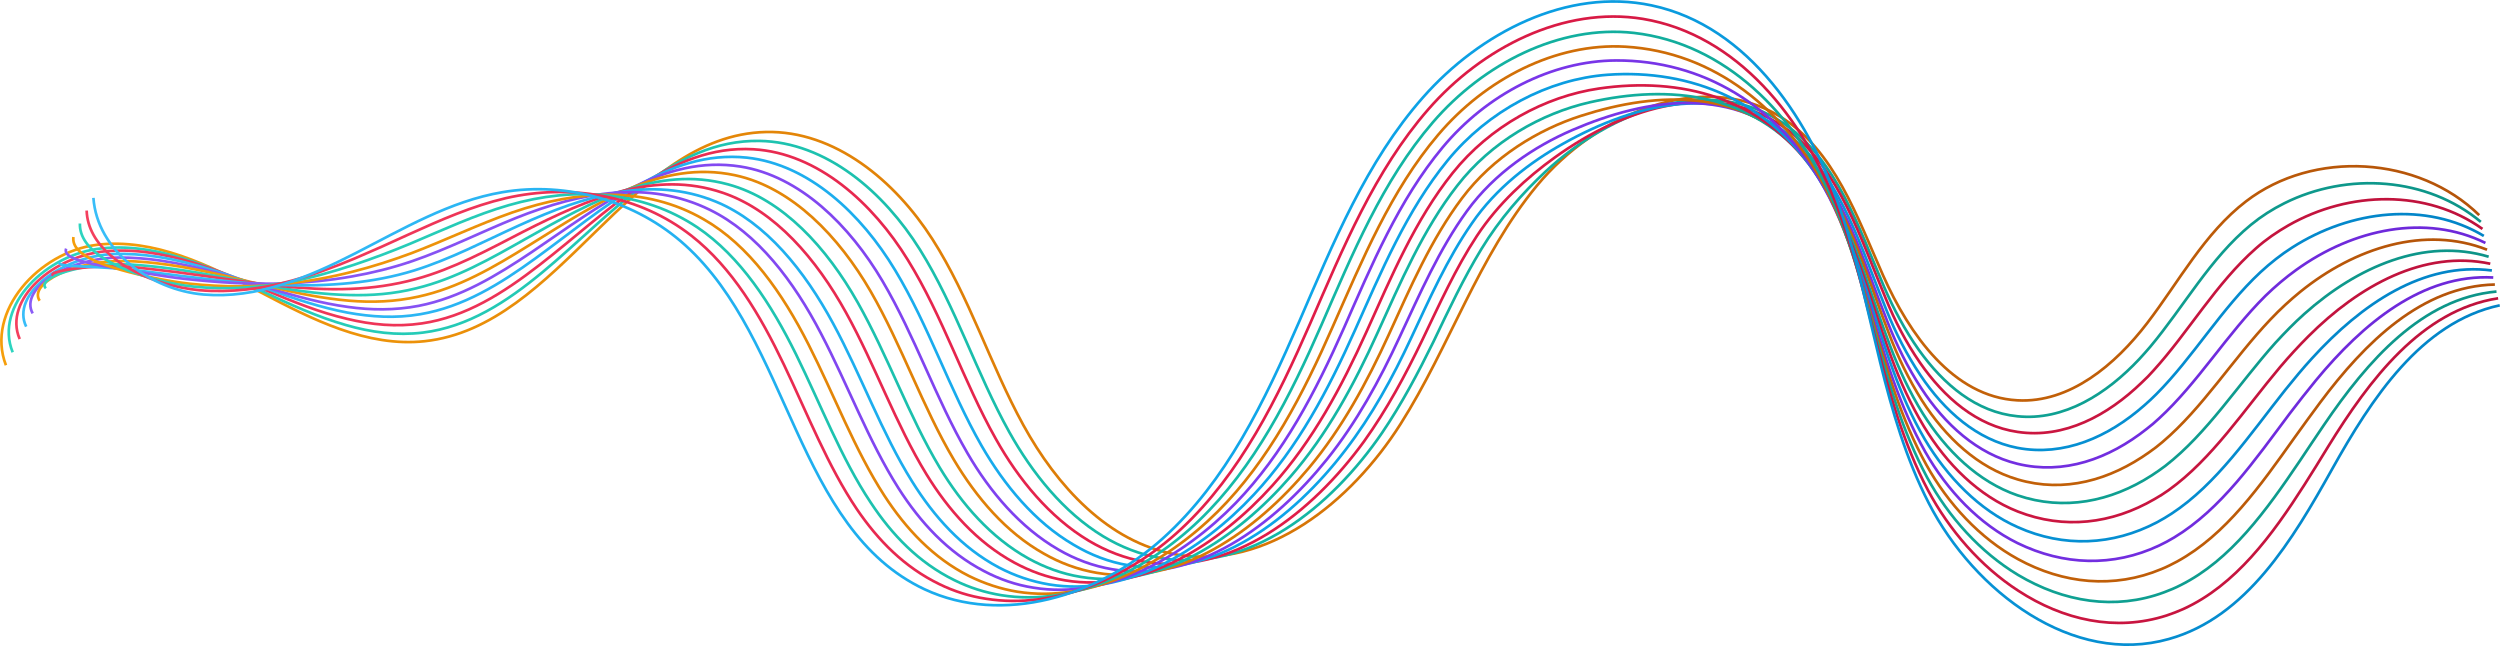
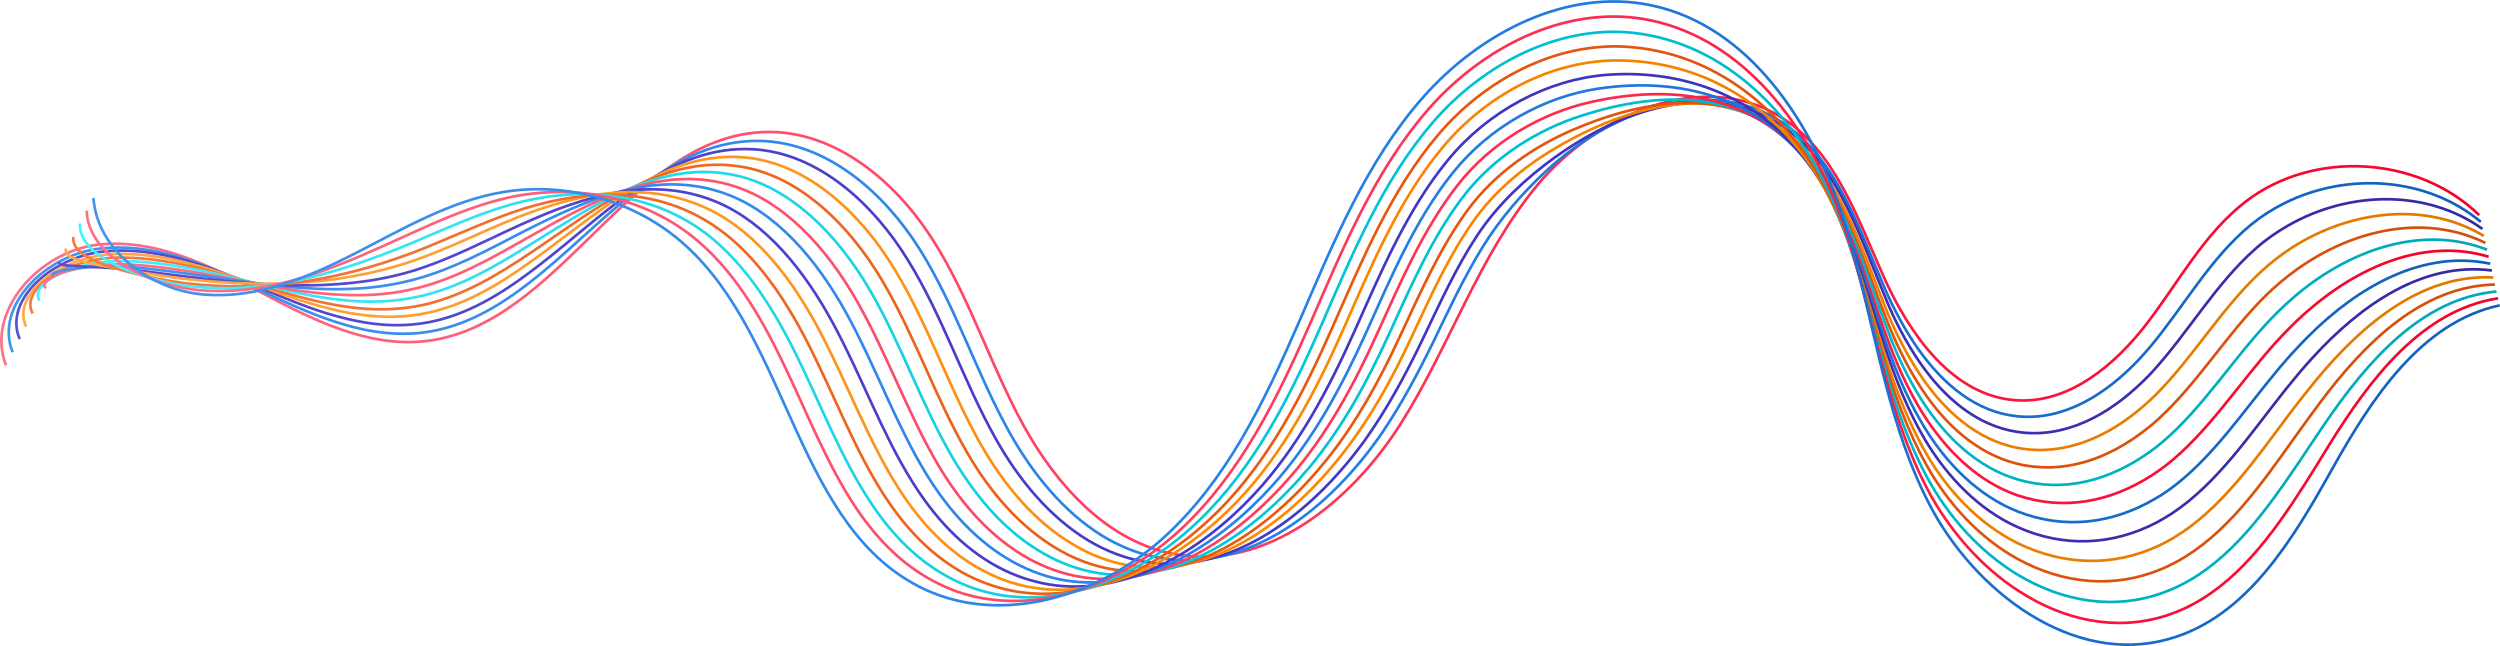
<svg xmlns="http://www.w3.org/2000/svg" version="1.1" id="Layer_1" x="0px" y="0px" viewBox="0 0 926.1 239.3" style="enable-background:new 0 0 926.1 239.3;" xml:space="preserve">
  <style type="text/css">
	.st0{fill:none;stroke:url(#SVGID_1_);stroke-miterlimit:10;}
- 	.st1{fill:none;stroke:url(#SVGID_00000043449947108998606780000005181612137451917723_);stroke-miterlimit:10;}
- 	.st2{fill:none;stroke:url(#SVGID_00000147181712059323701080000008767604696125275294_);stroke-miterlimit:10;}
- 	.st3{fill:none;stroke:url(#SVGID_00000044892815104564910120000000042884919044968112_);stroke-miterlimit:10;}
- 	.st4{fill:none;stroke:url(#SVGID_00000178927543381536137150000000029002409523045033_);stroke-miterlimit:10;}
- 	.st5{fill:none;stroke:url(#SVGID_00000042012197087216635930000005754357522790252714_);stroke-miterlimit:10;}
- 	.st6{fill:none;stroke:url(#SVGID_00000153691697586316420380000002260546427912206990_);stroke-miterlimit:10;}
- 	.st7{fill:none;stroke:url(#SVGID_00000023244431244881025940000014580699190565916862_);stroke-miterlimit:10;}
- 	.st8{fill:none;stroke:url(#SVGID_00000132773183635349108450000000447222451874324364_);stroke-miterlimit:10;}
- 	.st9{fill:none;stroke:url(#SVGID_00000025414697139096484310000003533067486290272407_);stroke-miterlimit:10;}
- 	.st10{fill:none;stroke:url(#SVGID_00000096058661278936833320000000314091224380652424_);stroke-miterlimit:10;}
- 	.st11{fill:none;stroke:url(#SVGID_00000103979093319427800900000013243412082260014731_);stroke-miterlimit:10;}
- 	.st12{fill:none;stroke:url(#SVGID_00000023974554042853985950000017129453123433299641_);stroke-miterlimit:10;}
- 	.st13{fill:none;stroke:url(#SVGID_00000011714834175106517060000011846325280185284511_);stroke-miterlimit:10;}
+ 	.st1{fill:none;stroke:url(#SVGID_00000078020936558312060330000001076480627907887029_);stroke-miterlimit:10;}
+ 	.st2{fill:none;stroke:url(#SVGID_00000099620056163219880380000010526697000590974876_);stroke-miterlimit:10;}
+ 	.st3{fill:none;stroke:url(#SVGID_00000059274134487515279550000017491117390804551051_);stroke-miterlimit:10;}
+ 	.st4{fill:none;stroke:url(#SVGID_00000006687255136558074560000002417183759319437729_);stroke-miterlimit:10;}
+ 	.st5{fill:none;stroke:url(#SVGID_00000116233612101902261420000014927646525415074454_);stroke-miterlimit:10;}
+ 	.st6{fill:none;stroke:url(#SVGID_00000047783153013016480200000003787799540160426426_);stroke-miterlimit:10;}
+ 	.st7{fill:none;stroke:url(#SVGID_00000011741267069031252630000013953069537173296516_);stroke-miterlimit:10;}
+ 	.st8{fill:none;stroke:url(#SVGID_00000130609254167162430050000006160877141823520672_);stroke-miterlimit:10;}
+ 	.st9{fill:none;stroke:url(#SVGID_00000124866848454558783010000009789782322219489960_);stroke-miterlimit:10;}
+ 	.st10{fill:none;stroke:url(#SVGID_00000033334287830842446630000018336043404174747035_);stroke-miterlimit:10;}
+ 	.st11{fill:none;stroke:url(#SVGID_00000150095035685260303280000000709535132918275730_);stroke-miterlimit:10;}
+ 	.st12{fill:none;stroke:url(#SVGID_00000181070727642643266900000003798422693757252259_);stroke-miterlimit:10;}
+ 	.st13{fill:none;stroke:url(#SVGID_00000019663431612903802980000010628071122547091133_);stroke-miterlimit:10;}
</style>
  <linearGradient id="SVGID_1_" gradientUnits="userSpaceOnUse" x1="1.564238e-02" y1="120.946" x2="918.75" y2="120.946" gradientTransform="matrix(1 0 0 -1 0 242)">
-     <stop offset="0" style="stop-color:#F59E0B" />
-     <stop offset="0.5" style="stop-color:#D97706" />
-     <stop offset="1" style="stop-color:#B45309" />
+     <stop offset="0" style="stop-color:#FF7088" />
+     <stop offset="0.5" style="stop-color:#FF3B5D" />
+     <stop offset="1" style="stop-color:#F50029" />
  </linearGradient>
  <path class="st0" d="M918.4,79.7c-22.5-22-61.4-24.3-86.4-5.1c-15.4,11.8-24.8,29.7-36.6,45.1s-28.7,29.7-48.1,28.6  c-23.8-1.3-40-24.4-49.7-46.2s-18-46.5-38.3-59c-29-17.7-68.2-0.6-89.9,25.6s-32.4,59.7-50.6,88.4c-18.2,28.7-49.6,54.2-83.1,48.3  c-25.2-4.4-44.3-25.5-56.6-47.9c-12.3-22.4-19.9-47.3-33.7-68.9c-13.8-21.6-36.2-40.3-61.7-39.7c-50.6,1.2-76.1,72.1-126.4,77.5  c-21.3,2.3-41.7-8.1-60.7-18.1S57.1,88.1,35.8,90.7c-21.3,2.7-41.3,24.6-33.6,44.6" />
-   <linearGradient id="SVGID_00000130645070951032884060000016893694029784754865_" gradientUnits="userSpaceOnUse" x1="2.743" y1="119.717" x2="919.321" y2="119.717" gradientTransform="matrix(1 0 0 -1 0 242)">
-     <stop offset="0" style="stop-color:#2DD4BF" />
-     <stop offset="0.5" style="stop-color:#14B8A6" />
-     <stop offset="1" style="stop-color:#0D9488" />
+   <linearGradient id="SVGID_00000145037388074857898470000001633135702275889078_" gradientUnits="userSpaceOnUse" x1="2.743" y1="119.717" x2="919.321" y2="119.717" gradientTransform="matrix(1 0 0 -1 0 242)">
+     <stop offset="0" style="stop-color:#4493EE" />
+     <stop offset="0.5" style="stop-color:#2681EB" />
+     <stop offset="1" style="stop-color:#1160BB" />
  </linearGradient>
-   <path style="fill:none;stroke:url(#SVGID_00000130645070951032884060000016893694029784754865_);stroke-miterlimit:10;" d="  M919,82.2c-19.8-16.6-49.4-18.6-72.8-6.9c-4.4,2.2-8.5,4.8-12.4,8c-15.1,12.4-24.8,30.3-37.3,45.2c-1.3,1.5-2.6,3-4,4.5  c-12.1,12.9-27.9,23-45.2,21.2c-15.2-1.5-27.3-11.7-36.5-24.6c-5.1-7.2-9.4-15.3-12.8-23.2c-9.5-22.1-17.5-47-37-60.5  c-27.7-19.1-64.4-4.7-88.4,17.6c-8.7,8.1-17.1,17.7-23.8,28.7s-12.2,22.7-17.8,34.4c-5.7,11.6-11.8,23.1-19,33.7  c-18.8,27.5-49.3,52.2-82.2,46.4c-7.6-1.3-14.6-4.1-21.1-8c-14.7-8.9-26.3-23.4-34.8-38.6c-12.2-21.9-19.8-46.3-33.1-67.6  c-13.3-21.3-34.7-39.9-59.5-40.3c-32.1-0.5-54.7,27.4-80.3,48.6c-13.4,11.1-27.5,20.3-44.3,22.4c-9.7,1.2-19.3-0.1-28.6-2.8  c-10.5-3-20.8-7.7-30.7-12.4c-13.5-6.4-27.8-13-42.6-15.4c-5.6-0.9-11.3-1.2-17-0.6c-20.7,2-40.1,21.3-33.1,38.5" />
-   <linearGradient id="SVGID_00000155112773395206355380000002867278756579479685_" gradientUnits="userSpaceOnUse" x1="5.563" y1="118.615" x2="919.891" y2="118.615" gradientTransform="matrix(1 0 0 -1 0 242)">
-     <stop offset="0" style="stop-color:#F43F5E" />
-     <stop offset="0.5" style="stop-color:#E11D48" />
-     <stop offset="1" style="stop-color:#BE123C" />
+   <path style="fill:none;stroke:url(#SVGID_00000145037388074857898470000001633135702275889078_);stroke-miterlimit:10;" d="  M919,82.2c-19.8-16.6-49.4-18.6-72.8-6.9c-4.4,2.2-8.5,4.8-12.4,8c-15.1,12.4-24.8,30.3-37.3,45.2c-1.3,1.5-2.6,3-4,4.5  c-12.1,12.9-27.9,23-45.2,21.2c-15.2-1.5-27.3-11.7-36.5-24.6c-5.1-7.2-9.4-15.3-12.8-23.2c-9.5-22.1-17.5-47-37-60.5  c-27.7-19.1-64.4-4.7-88.4,17.6c-8.7,8.1-17.1,17.7-23.8,28.7s-12.2,22.7-17.8,34.4c-5.7,11.6-11.8,23.1-19,33.7  c-18.8,27.5-49.3,52.2-82.2,46.4c-7.6-1.3-14.6-4.1-21.1-8c-14.7-8.9-26.3-23.4-34.8-38.6c-12.2-21.9-19.8-46.3-33.1-67.6  c-13.3-21.3-34.7-39.9-59.5-40.3c-32.1-0.5-54.7,27.4-80.3,48.6c-13.4,11.1-27.5,20.3-44.3,22.4c-9.7,1.2-19.3-0.1-28.6-2.8  c-10.5-3-20.8-7.7-30.7-12.4c-13.5-6.4-27.8-13-42.6-15.4c-5.6-0.9-11.3-1.2-17-0.6c-20.7,2-40.1,21.3-33.1,38.5" />
+   <linearGradient id="SVGID_00000129926129237142246700000005585234885978724780_" gradientUnits="userSpaceOnUse" x1="5.563" y1="118.615" x2="919.891" y2="118.615" gradientTransform="matrix(1 0 0 -1 0 242)">
+     <stop offset="0" style="stop-color:#594ED0" />
+     <stop offset="0.5" style="stop-color:#4338CA" />
+     <stop offset="1" style="stop-color:#352BA1" />
  </linearGradient>
-   <path style="fill:none;stroke:url(#SVGID_00000155112773395206355380000002867278756579479685_);stroke-miterlimit:10;" d="  M919.6,84.8c-20.5-14.7-49.3-14.2-71.9-1.3c-4.2,2.4-8.3,5.2-12,8.5c-14.8,13-24.9,30.9-38,45.3c-1.3,1.5-2.7,2.9-4.2,4.3  c-12.7,12.3-28.8,21-46.1,18.4c-15.1-2.2-27.2-12.7-36.2-25.7c-5.1-7.4-9.3-15.5-12.6-23.6c-9.4-22.4-17.1-47.5-35.6-62  c-26.3-20.4-61.2-9-87,9.6c-10.3,7.4-21,17.1-28.9,29.1s-13.9,25.4-20.2,38.5s-13.2,25.9-21.6,37.6c-19.2,26.4-49.1,50.1-81.3,44.6  c-7.4-1.3-14.3-4-20.7-7.8c-14.5-8.7-26-22.7-34.4-37.7c-12-21.3-19.6-45.3-32.6-66.3c-12.9-21-33.3-39.6-57.2-41  c-30.9-1.8-53.8,23.2-79.3,42.9c-13.3,10.3-27.2,19.2-43.5,21.6c-9.5,1.4-18.7,0.5-27.8-1.7c-10.3-2.4-20.3-6.5-30-10.6  C85.2,102,71.2,96.1,56.7,93.8c-5.5-0.9-11-1.2-16.6-0.8C19.8,94.4,1,111.1,7.3,125.6" />
-   <linearGradient id="SVGID_00000016768091238318825500000014070530204720044958_" gradientUnits="userSpaceOnUse" x1="8.143" y1="117.755" x2="920.357" y2="117.755" gradientTransform="matrix(1 0 0 -1 0 242)">
-     <stop offset="0" style="stop-color:#38BDF8" />
-     <stop offset="0.5" style="stop-color:#0EA5E9" />
-     <stop offset="1" style="stop-color:#0284C7" />
+   <path style="fill:none;stroke:url(#SVGID_00000129926129237142246700000005585234885978724780_);stroke-miterlimit:10;" d="  M919.6,84.8c-20.5-14.7-49.3-14.2-71.9-1.3c-4.2,2.4-8.3,5.2-12,8.5c-14.8,13-24.9,30.9-38,45.3c-1.3,1.5-2.7,2.9-4.2,4.3  c-12.7,12.3-28.8,21-46.1,18.4c-15.1-2.2-27.2-12.7-36.2-25.7c-5.1-7.4-9.3-15.5-12.6-23.6c-9.4-22.4-17.1-47.5-35.6-62  c-26.3-20.4-61.2-9-87,9.6c-10.3,7.4-21,17.1-28.9,29.1s-13.9,25.4-20.2,38.5s-13.2,25.9-21.6,37.6c-19.2,26.4-49.1,50.1-81.3,44.6  c-7.4-1.3-14.3-4-20.7-7.8c-14.5-8.7-26-22.7-34.4-37.7c-12-21.3-19.6-45.3-32.6-66.3c-12.9-21-33.3-39.6-57.2-41  c-30.9-1.8-53.8,23.2-79.3,42.9c-13.3,10.3-27.2,19.2-43.5,21.6c-9.5,1.4-18.7,0.5-27.8-1.7c-10.3-2.4-20.3-6.5-30-10.6  C85.2,102,71.2,96.1,56.7,93.8c-5.5-0.9-11-1.2-16.6-0.8C19.8,94.4,1,111.1,7.3,125.6" />
+   <linearGradient id="SVGID_00000045598901233505327080000011161551821118615980_" gradientUnits="userSpaceOnUse" x1="8.143" y1="124.245" x2="920.357" y2="124.245">
+     <stop offset="0" style="stop-color:#FFA947" />
+     <stop offset="0.5" style="stop-color:#FF8700" />
+     <stop offset="1" style="stop-color:#E07800" />
  </linearGradient>
-   <path style="fill:none;stroke:url(#SVGID_00000016768091238318825500000014070530204720044958_);stroke-miterlimit:10;" d="  M920.1,87.4c-21.3-12.8-49.1-9.7-71,4.3c-4.1,2.6-8,5.7-11.7,9.1c-14.6,13.6-25,31.6-38.7,45.3c-1.4,1.4-2.9,2.8-4.4,4.1  c-13.3,11.7-29.7,19-47,15.7c-14.9-2.9-27-13.6-35.9-26.9c-5-7.5-9.2-15.7-12.5-23.9c-9.3-22.7-16.6-48-34.3-63.5  c-24.9-21.8-58.4-13.6-85.5,1.6c-12,6.7-24.9,16.4-33.9,29.6c-9.1,13.1-15.7,28-22.5,42.5c-6.8,14.6-14.6,28.8-24.3,41.4  c-19.4,25.4-48.9,48.1-80.4,42.7c-7.3-1.2-14.1-3.9-20.3-7.6c-14.4-8.4-25.7-22.1-34.1-36.7c-11.9-20.8-19.5-44.3-32-65  c-12.5-20.8-31.9-39.2-54.9-41.7c-29.7-3.1-52.9,18.9-78.2,37.2c-13.2,9.6-26.9,18.1-42.8,20.8c-9.2,1.6-18.2,1-27-0.6  c-10-1.9-19.8-5.2-29.4-8.7c-13.1-4.7-26.9-9.8-41.1-12c-5.4-0.8-10.8-1.2-16.2-1c-19.7,1-38,15.1-32.3,26.9" />
-   <linearGradient id="SVGID_00000073711052301652547270000001147471904387867043_" gradientUnits="userSpaceOnUse" x1="10.743" y1="117.07" x2="920.921" y2="117.07" gradientTransform="matrix(1 0 0 -1 0 242)">
-     <stop offset="0" style="stop-color:#8B5CF6" />
-     <stop offset="0.5" style="stop-color:#7C3AED" />
-     <stop offset="1" style="stop-color:#6D28D9" />
+   <path style="fill:none;stroke:url(#SVGID_00000045598901233505327080000011161551821118615980_);stroke-miterlimit:10;" d="  M920.1,87.4c-21.3-12.8-49.1-9.7-71,4.3c-4.1,2.6-8,5.7-11.7,9.1c-14.6,13.6-25,31.6-38.7,45.3c-1.4,1.4-2.9,2.8-4.4,4.1  c-13.3,11.7-29.7,19-47,15.7c-14.9-2.9-27-13.6-35.9-26.9c-5-7.5-9.2-15.7-12.5-23.9c-9.3-22.7-16.6-48-34.3-63.5  c-24.9-21.8-58.4-13.6-85.5,1.6c-12,6.7-24.9,16.4-33.9,29.6c-9.1,13.1-15.7,28-22.5,42.5c-6.8,14.6-14.6,28.8-24.3,41.4  c-19.4,25.4-48.9,48.1-80.4,42.7c-7.3-1.2-14.1-3.9-20.3-7.6c-14.4-8.4-25.7-22.1-34.1-36.7c-11.9-20.8-19.5-44.3-32-65  c-12.5-20.8-31.9-39.2-54.9-41.7c-29.7-3.1-52.9,18.9-78.2,37.2c-13.2,9.6-26.9,18.1-42.8,20.8c-9.2,1.6-18.2,1-27-0.6  c-10-1.9-19.8-5.2-29.4-8.7c-13.1-4.7-26.9-9.8-41.1-12c-5.4-0.8-10.8-1.2-16.2-1c-19.7,1-38,15.1-32.3,26.9" />
+   <linearGradient id="SVGID_00000156573010404631423810000016038746401200237242_" gradientUnits="userSpaceOnUse" x1="10.743" y1="117.07" x2="920.921" y2="117.07" gradientTransform="matrix(1 0 0 -1 0 242)">
+     <stop offset="0" style="stop-color:#F47B3E" />
+     <stop offset="0.5" style="stop-color:#EB580E" />
+     <stop offset="1" style="stop-color:#D44F0C" />
  </linearGradient>
-   <path style="fill:none;stroke:url(#SVGID_00000073711052301652547270000001147471904387867043_);stroke-miterlimit:10;" d="  M920.7,90c-22.1-10.9-48.9-5.3-70.1,10c-3.9,2.8-7.8,6.1-11.4,9.6c-14.3,14.2-25,32.2-39.4,45.4c-1.5,1.4-3,2.7-4.6,3.9  c-14,11.1-30.7,17.1-47.9,12.9c-14.8-3.6-26.9-14.6-35.6-28c-5-7.6-9.1-16-12.4-24.3c-9.2-23-16.2-48.5-32.9-64.9  c-23.5-23.2-56-18.5-84-6.4c-13.9,6-28.7,15.8-39,30s-17.4,30.6-24.9,46.6c-7.4,16-16,31.7-26.9,45.3  c-19.6,24.4-48.6,46.1-79.5,40.8c-7.1-1.2-13.8-3.7-20-7.3c-14.2-8.2-25.4-21.4-33.7-35.7c-11.8-20.3-19.4-43.3-31.5-63.8  s-30.5-38.9-52.6-42.4c-28.6-4.5-52,14.6-77.2,31.6c-13.1,8.8-26.6,17-42,20c-8.9,1.7-17.7,1.6-26.2,0.4c-9.7-1.3-19.3-4-28.7-6.8  c-12.8-3.8-26.4-8.2-40.3-10.3c-5.3-0.8-10.6-1.2-15.8-1.2c-19.3,0.2-37,11.6-32,20.7" />
-   <linearGradient id="SVGID_00000023965313712371605410000000430076071569837717_" gradientUnits="userSpaceOnUse" x1="13.53" y1="117.048" x2="921.483" y2="117.048" gradientTransform="matrix(1 0 0 -1 0 242)">
-     <stop offset="0" style="stop-color:#F59E0B" />
-     <stop offset="0.5" style="stop-color:#D97706" />
-     <stop offset="1" style="stop-color:#B45309" />
+   <path style="fill:none;stroke:url(#SVGID_00000156573010404631423810000016038746401200237242_);stroke-miterlimit:10;" d="  M920.7,90c-22.1-10.9-48.9-5.3-70.1,10c-3.9,2.8-7.8,6.1-11.4,9.6c-14.3,14.2-25,32.2-39.4,45.4c-1.5,1.4-3,2.7-4.6,3.9  c-14,11.1-30.7,17.1-47.9,12.9c-14.8-3.6-26.9-14.6-35.6-28c-5-7.6-9.1-16-12.4-24.3c-9.2-23-16.2-48.5-32.9-64.9  c-23.5-23.2-56-18.5-84-6.4c-13.9,6-28.7,15.8-39,30s-17.4,30.6-24.9,46.6c-7.4,16-16,31.7-26.9,45.3  c-19.6,24.4-48.6,46.1-79.5,40.8c-7.1-1.2-13.8-3.7-20-7.3c-14.2-8.2-25.4-21.4-33.7-35.7c-11.8-20.3-19.4-43.3-31.5-63.8  s-30.5-38.9-52.6-42.4c-28.6-4.5-52,14.6-77.2,31.6c-13.1,8.8-26.6,17-42,20c-8.9,1.7-17.7,1.6-26.2,0.4c-9.7-1.3-19.3-4-28.7-6.8  c-12.8-3.8-26.4-8.2-40.3-10.3c-5.3-0.8-10.6-1.2-15.8-1.2c-19.3,0.2-37,11.6-32,20.7" />
+   <linearGradient id="SVGID_00000173135398119983085930000004010080049214066842_" gradientUnits="userSpaceOnUse" x1="13.53" y1="117.048" x2="921.483" y2="117.048" gradientTransform="matrix(1 0 0 -1 0 242)">
+     <stop offset="0" style="stop-color:#47F0FF" />
+     <stop offset="0.5" style="stop-color:#00C6D8" />
+     <stop offset="1" style="stop-color:#00A8B8" />
  </linearGradient>
-   <path style="fill:none;stroke:url(#SVGID_00000023965313712371605410000000430076071569837717_);stroke-miterlimit:10;" d="  M921.3,92.5c-22.9-9-48.8-0.9-69.2,15.6c-3.8,3.1-7.5,6.5-11,10.2c-14,14.7-25.1,32.8-40.1,45.5c-1.5,1.3-3.1,2.5-4.8,3.7  c-14.6,10.4-31.6,15.2-48.8,10.1c-14.7-4.3-26.7-15.6-35.4-29.2c-4.9-7.8-9-16.2-12.2-24.7c-9.1-23.3-15.8-49-31.5-66.4  c-22.1-24.5-53.7-23.7-82.6-14.4c-15.9,5.1-32.6,15.2-44.1,30.5s-19.2,33.2-27.2,50.7s-17.3,34.6-29.5,49.2  c-19.7,23.5-48.4,44.1-78.6,38.9c-7-1.2-13.5-3.6-19.6-7.1c-14.1-7.9-25-20.8-33.3-34.7c-11.7-19.7-19.2-42.2-30.9-62.5  c-11.7-20.2-29.1-38.5-50.3-43c-27.4-5.8-51.1,10.4-76.1,25.9c-13,8.1-26.3,15.9-41.2,19.1c-8.6,1.9-17.1,2.2-25.5,1.5  c-9.5-0.8-18.9-2.7-28.1-4.9c-12.6-3-25.9-6.6-39.5-8.5c-5.1-0.7-10.3-1.2-15.5-1.3c-18.8-0.4-35.9,8.4-31.6,14.7" />
-   <linearGradient id="SVGID_00000086692546431400641370000000392315409312525218_" gradientUnits="userSpaceOnUse" x1="15.979" y1="117.328" x2="922.043" y2="117.328" gradientTransform="matrix(1 0 0 -1 0 242)">
-     <stop offset="0" style="stop-color:#2DD4BF" />
-     <stop offset="0.5" style="stop-color:#14B8A6" />
-     <stop offset="1" style="stop-color:#0D9488" />
+   <path style="fill:none;stroke:url(#SVGID_00000173135398119983085930000004010080049214066842_);stroke-miterlimit:10;" d="  M921.3,92.5c-22.9-9-48.8-0.9-69.2,15.6c-3.8,3.1-7.5,6.5-11,10.2c-14,14.7-25.1,32.8-40.1,45.5c-1.5,1.3-3.1,2.5-4.8,3.7  c-14.6,10.4-31.6,15.2-48.8,10.1c-14.7-4.3-26.7-15.6-35.4-29.2c-4.9-7.8-9-16.2-12.2-24.7c-9.1-23.3-15.8-49-31.5-66.4  c-22.1-24.5-53.7-23.7-82.6-14.4c-15.9,5.1-32.6,15.2-44.1,30.5s-19.2,33.2-27.2,50.7s-17.3,34.6-29.5,49.2  c-19.7,23.5-48.4,44.1-78.6,38.9c-7-1.2-13.5-3.6-19.6-7.1c-14.1-7.9-25-20.8-33.3-34.7c-11.7-19.7-19.2-42.2-30.9-62.5  c-11.7-20.2-29.1-38.5-50.3-43c-27.4-5.8-51.1,10.4-76.1,25.9c-13,8.1-26.3,15.9-41.2,19.1c-8.6,1.9-17.1,2.2-25.5,1.5  c-9.5-0.8-18.9-2.7-28.1-4.9c-12.6-3-25.9-6.6-39.5-8.5c-5.1-0.7-10.3-1.2-15.5-1.3c-18.8-0.4-35.9,8.4-31.6,14.7" />
+   <linearGradient id="SVGID_00000082336472459495493700000003903656446809966231_" gradientUnits="userSpaceOnUse" x1="15.979" y1="117.328" x2="922.043" y2="117.328" gradientTransform="matrix(1 0 0 -1 0 242)">
+     <stop offset="0" style="stop-color:#FF7088" />
+     <stop offset="0.5" style="stop-color:#FF3B5D" />
+     <stop offset="1" style="stop-color:#F50029" />
  </linearGradient>
-   <path style="fill:none;stroke:url(#SVGID_00000086692546431400641370000000392315409312525218_);stroke-miterlimit:10;" d="  M921.9,95.1c-23.7-7.1-48.6,3.6-68.3,21.2c-3.7,3.3-7.2,6.9-10.7,10.7c-13.7,15.3-25.2,33.5-40.8,45.6c-1.6,1.2-3.3,2.4-5,3.5  c-15.2,9.8-32.6,13.2-49.7,7.4c-14.6-5-26.5-16.6-35.1-30.3c-4.9-7.9-8.9-16.5-12.1-25c-9-23.5-15.3-49.4-30.2-67.9  c-20.8-25.9-51.6-29.1-81.1-22.4C571,42,552.5,52.4,539.8,68.8c-12.7,16.3-21,35.8-29.6,54.7c-8.6,19-18.6,37.5-32.2,53.1  c-19.7,22.6-48.1,42-77.7,37.1c-6.8-1.1-13.3-3.5-19.3-6.8c-13.9-7.7-24.7-20.1-32.9-33.7C336.6,154,329,132,317.7,112  s-27.6-38.2-48-43.7c-26.2-7.1-50.1,6.1-75,20.2c-12.9,7.3-26,14.8-40.5,18.3c-8.4,2.1-16.6,2.7-24.7,2.5c-9.2-0.2-18.4-1.4-27.4-3  c-12.4-2.1-25.4-5-38.8-6.8c-5-0.7-10.1-1.2-15.1-1.5c-18.3-1-34.9,5.1-31.2,8.8" />
-   <linearGradient id="SVGID_00000039134845692424202760000002582950207447710650_" gradientUnits="userSpaceOnUse" x1="18.936" y1="118.296" x2="922.604" y2="118.296" gradientTransform="matrix(1 0 0 -1 0 242)">
-     <stop offset="0" style="stop-color:#F43F5E" />
-     <stop offset="0.5" style="stop-color:#E11D48" />
-     <stop offset="1" style="stop-color:#BE123C" />
+   <path style="fill:none;stroke:url(#SVGID_00000082336472459495493700000003903656446809966231_);stroke-miterlimit:10;" d="  M921.9,95.1c-23.7-7.1-48.6,3.6-68.3,21.2c-3.7,3.3-7.2,6.9-10.7,10.7c-13.7,15.3-25.2,33.5-40.8,45.6c-1.6,1.2-3.3,2.4-5,3.5  c-15.2,9.8-32.6,13.2-49.7,7.4c-14.6-5-26.5-16.6-35.1-30.3c-4.9-7.9-8.9-16.5-12.1-25c-9-23.5-15.3-49.4-30.2-67.9  c-20.8-25.9-51.6-29.1-81.1-22.4C571,42,552.5,52.4,539.8,68.8c-12.7,16.3-21,35.8-29.6,54.7c-8.6,19-18.6,37.5-32.2,53.1  c-19.7,22.6-48.1,42-77.7,37.1c-6.8-1.1-13.3-3.5-19.3-6.8c-13.9-7.7-24.7-20.1-32.9-33.7C336.6,154,329,132,317.7,112  s-27.6-38.2-48-43.7c-26.2-7.1-50.1,6.1-75,20.2c-12.9,7.3-26,14.8-40.5,18.3c-8.4,2.1-16.6,2.7-24.7,2.5c-9.2-0.2-18.4-1.4-27.4-3  c-12.4-2.1-25.4-5-38.8-6.8c-5-0.7-10.1-1.2-15.1-1.5c-18.3-1-34.9,5.1-31.2,8.8" />
+   <linearGradient id="SVGID_00000044872924876986555970000013836424696269303427_" gradientUnits="userSpaceOnUse" x1="18.936" y1="118.296" x2="922.604" y2="118.296" gradientTransform="matrix(1 0 0 -1 0 242)">
+     <stop offset="0" style="stop-color:#4493EE" />
+     <stop offset="0.5" style="stop-color:#2681EB" />
+     <stop offset="1" style="stop-color:#1160BB" />
  </linearGradient>
-   <path style="fill:none;stroke:url(#SVGID_00000039134845692424202760000002582950207447710650_);stroke-miterlimit:10;" d="  M922.5,97.7c-24.5-5.2-48.5,8-67.4,26.9c-3.5,3.5-7,7.3-10.4,11.3c-13.4,15.9-25.2,34.1-41.4,45.7c-1.7,1.2-3.4,2.3-5.2,3.3  c-15.8,9.2-33.5,11.3-50.6,4.6c-14.5-5.7-26.4-17.6-34.8-31.5c-4.8-8-8.8-16.7-12-25.4c-8.9-23.8-14.9-49.9-28.8-69.4  c-19.4-27.2-49.4-34.8-79.6-30.4c-19.9,2.9-40.3,13.9-54.2,31.3s-22.7,38.4-31.9,58.8c-9.2,20.4-19.9,40.4-34.8,56.9  c-19.7,21.8-47.9,40-76.8,35.2c-6.7-1.1-13-3.4-18.9-6.6c-13.8-7.5-24.4-19.5-32.5-32.7c-11.4-18.6-18.9-40.2-29.8-59.9  S287.2,78,267.7,71.4c-25-8.5-49.2,1.9-74,14.5c-12.8,6.6-25.7,13.7-39.7,17.5c-8.1,2.2-16.1,3.3-23.9,3.6c-9,0.4-17.9-0.2-26.8-1.1  c-12.2-1.3-24.9-3.4-38-5.1c-4.9-0.6-9.8-1.2-14.7-1.7c-17.8-1.6-33.8,1.9-30.8,2.8" />
-   <linearGradient id="SVGID_00000128469586861057054880000016544662865608385718_" gradientUnits="userSpaceOnUse" x1="21.571" y1="119.633" x2="923.165" y2="119.633" gradientTransform="matrix(1 0 0 -1 0 242)">
-     <stop offset="0" style="stop-color:#38BDF8" />
-     <stop offset="0.5" style="stop-color:#0EA5E9" />
-     <stop offset="1" style="stop-color:#0284C7" />
+   <path style="fill:none;stroke:url(#SVGID_00000044872924876986555970000013836424696269303427_);stroke-miterlimit:10;" d="  M922.5,97.7c-24.5-5.2-48.5,8-67.4,26.9c-3.5,3.5-7,7.3-10.4,11.3c-13.4,15.9-25.2,34.1-41.4,45.7c-1.7,1.2-3.4,2.3-5.2,3.3  c-15.8,9.2-33.5,11.3-50.6,4.6c-14.5-5.7-26.4-17.6-34.8-31.5c-4.8-8-8.8-16.7-12-25.4c-8.9-23.8-14.9-49.9-28.8-69.4  c-19.4-27.2-49.4-34.8-79.6-30.4c-19.9,2.9-40.3,13.9-54.2,31.3s-22.7,38.4-31.9,58.8c-9.2,20.4-19.9,40.4-34.8,56.9  c-19.7,21.8-47.9,40-76.8,35.2c-6.7-1.1-13-3.4-18.9-6.6c-13.8-7.5-24.4-19.5-32.5-32.7c-11.4-18.6-18.9-40.2-29.8-59.9  S287.2,78,267.7,71.4c-25-8.5-49.2,1.9-74,14.5c-12.8,6.6-25.7,13.7-39.7,17.5c-8.1,2.2-16.1,3.3-23.9,3.6c-9,0.4-17.9-0.2-26.8-1.1  c-12.2-1.3-24.9-3.4-38-5.1c-4.9-0.6-9.8-1.2-14.7-1.7c-17.8-1.6-33.8,1.9-30.8,2.8" />
+   <linearGradient id="SVGID_00000109725074739883544050000005836709960350452864_" gradientUnits="userSpaceOnUse" x1="21.571" y1="119.633" x2="923.165" y2="119.633" gradientTransform="matrix(1 0 0 -1 0 242)">
+     <stop offset="0" style="stop-color:#594ED0" />
+     <stop offset="0.5" style="stop-color:#4338CA" />
+     <stop offset="1" style="stop-color:#352BA1" />
  </linearGradient>
-   <path style="fill:none;stroke:url(#SVGID_00000128469586861057054880000016544662865608385718_);stroke-miterlimit:10;" d="  M923.1,100.2c-25.3-3.3-48.3,12.4-66.6,32.5c-3.4,3.7-6.7,7.7-10,11.8c-13.1,16.5-25.3,34.8-42.1,45.8c-1.7,1.1-3.5,2.2-5.4,3.2  c-16.4,8.6-34.5,9.4-51.5,1.8c-14.3-6.3-26.2-18.6-34.5-32.6c-4.8-8.2-8.6-16.9-11.8-25.7c-8.8-24.1-14.5-50.4-27.5-70.9  c-18-28.5-47.2-40.6-78.2-38.4c-21.9,1.6-44.2,13.3-59.3,31.8s-24.5,41-34.3,62.9s-21.1,43.4-37.4,60.8c-19.6,21-47.6,38-75.9,33.3  c-6.5-1.1-12.7-3.2-18.6-6.3c-13.6-7.2-24-18.8-32.1-31.8c-11.3-18.1-18.8-39.2-29.3-58.6s-24.8-37.4-43.4-45.1  c-23.9-9.8-48.3-2.4-72.9,8.8c-12.8,5.8-25.4,12.5-38.9,16.7c-7.8,2.4-15.5,3.8-23.1,4.6c-8.7,0.9-17.4,1.1-26.1,0.8  c-11.9-0.4-24.4-1.8-37.2-3.4c-4.8-0.6-9.6-1.2-14.3-1.8c-17.3-2.2-32.7-1.3-30.4-3.2" />
-   <linearGradient id="SVGID_00000155853378205805244220000017230175652970619816_" gradientUnits="userSpaceOnUse" x1="23.867" y1="121.563" x2="923.627" y2="121.563" gradientTransform="matrix(1 0 0 -1 0 242)">
-     <stop offset="0" style="stop-color:#8B5CF6" />
-     <stop offset="0.5" style="stop-color:#7C3AED" />
-     <stop offset="1" style="stop-color:#6D28D9" />
+   <path style="fill:none;stroke:url(#SVGID_00000109725074739883544050000005836709960350452864_);stroke-miterlimit:10;" d="  M923.1,100.2c-25.3-3.3-48.3,12.4-66.6,32.5c-3.4,3.7-6.7,7.7-10,11.8c-13.1,16.5-25.3,34.8-42.1,45.8c-1.7,1.1-3.5,2.2-5.4,3.2  c-16.4,8.6-34.5,9.4-51.5,1.8c-14.3-6.3-26.2-18.6-34.5-32.6c-4.8-8.2-8.6-16.9-11.8-25.7c-8.8-24.1-14.5-50.4-27.5-70.9  c-18-28.5-47.2-40.6-78.2-38.4c-21.9,1.6-44.2,13.3-59.3,31.8s-24.5,41-34.3,62.9s-21.1,43.4-37.4,60.8c-19.6,21-47.6,38-75.9,33.3  c-6.5-1.1-12.7-3.2-18.6-6.3c-13.6-7.2-24-18.8-32.1-31.8c-11.3-18.1-18.8-39.2-29.3-58.6s-24.8-37.4-43.4-45.1  c-23.9-9.8-48.3-2.4-72.9,8.8c-12.8,5.8-25.4,12.5-38.9,16.7c-7.8,2.4-15.5,3.8-23.1,4.6c-8.7,0.9-17.4,1.1-26.1,0.8  c-11.9-0.4-24.4-1.8-37.2-3.4c-4.8-0.6-9.6-1.2-14.3-1.8c-17.3-2.2-32.7-1.3-30.4-3.2" />
+   <linearGradient id="SVGID_00000045620909747587042460000003598212012946680506_" gradientUnits="userSpaceOnUse" x1="23.867" y1="121.563" x2="923.627" y2="121.563" gradientTransform="matrix(1 0 0 -1 0 242)">
+     <stop offset="0" style="stop-color:#FFA947" />
+     <stop offset="0.5" style="stop-color:#FF8700" />
+     <stop offset="1" style="stop-color:#E07800" />
  </linearGradient>
-   <path style="fill:none;stroke:url(#SVGID_00000155853378205805244220000017230175652970619816_);stroke-miterlimit:10;" d="  M923.6,102.8c-26.1-1.4-48.2,16.9-65.7,38.1c-3.2,3.9-6.5,8.1-9.7,12.3c-12.8,17.1-25.4,35.4-42.8,45.9c-1.8,1.1-3.7,2.1-5.6,3  c-17,8-35.4,7.4-52.4-0.9c-14.2-7-26.1-19.5-34.2-33.8c-4.7-8.3-8.5-17.2-11.7-26.1c-8.7-24.4-14-50.8-26.1-72.4  c-16.7-29.9-44.9-46.6-76.7-46.5c-23.9,0.1-48,12.6-64.3,32.2s-26.3,43.6-36.6,67c-10.4,23.4-22.3,46.4-40,64.7  c-19.6,20.2-47.4,35.9-75,31.4c-6.4-1-12.5-3.1-18.2-6.1c-13.5-7-23.7-18.1-31.8-30.8c-11.1-17.5-18.7-38.2-28.7-57.3  c-10-19.2-23.4-37.1-41.2-45.8c-22.7-11.1-47.4-6.7-71.9,3.1c-12.7,5.1-25.1,11.4-38.2,15.9c-7.6,2.6-15,4.4-22.4,5.7  c-8.4,1.5-17,2.3-25.5,2.6c-11.7,0.4-23.9-0.3-36.5-1.7c-4.7-0.5-9.3-1.3-13.9-2c-16.8-2.9-31.7-4.6-30-9.2" />
-   <linearGradient id="SVGID_00000054960879075847356770000014033138446262380444_" gradientUnits="userSpaceOnUse" x1="26.651" y1="123.427" x2="924.211" y2="123.427" gradientTransform="matrix(1 0 0 -1 0 242)">
-     <stop offset="0" style="stop-color:#F59E0B" />
-     <stop offset="0.5" style="stop-color:#D97706" />
-     <stop offset="1" style="stop-color:#B45309" />
+   <path style="fill:none;stroke:url(#SVGID_00000045620909747587042460000003598212012946680506_);stroke-miterlimit:10;" d="  M923.6,102.8c-26.1-1.4-48.2,16.9-65.7,38.1c-3.2,3.9-6.5,8.1-9.7,12.3c-12.8,17.1-25.4,35.4-42.8,45.9c-1.8,1.1-3.7,2.1-5.6,3  c-17,8-35.4,7.4-52.4-0.9c-14.2-7-26.1-19.5-34.2-33.8c-4.7-8.3-8.5-17.2-11.7-26.1c-8.7-24.4-14-50.8-26.1-72.4  c-16.7-29.9-44.9-46.6-76.7-46.5c-23.9,0.1-48,12.6-64.3,32.2s-26.3,43.6-36.6,67c-10.4,23.4-22.3,46.4-40,64.7  c-19.6,20.2-47.4,35.9-75,31.4c-6.4-1-12.5-3.1-18.2-6.1c-13.5-7-23.7-18.1-31.8-30.8c-11.1-17.5-18.7-38.2-28.7-57.3  c-10-19.2-23.4-37.1-41.2-45.8c-22.7-11.1-47.4-6.7-71.9,3.1c-12.7,5.1-25.1,11.4-38.2,15.9c-7.6,2.6-15,4.4-22.4,5.7  c-8.4,1.5-17,2.3-25.5,2.6c-11.7,0.4-23.9-0.3-36.5-1.7c-4.7-0.5-9.3-1.3-13.9-2c-16.8-2.9-31.7-4.6-30-9.2" />
+   <linearGradient id="SVGID_00000037675822414026085810000007891292258620163503_" gradientUnits="userSpaceOnUse" x1="26.651" y1="123.427" x2="924.211" y2="123.427" gradientTransform="matrix(1 0 0 -1 0 242)">
+     <stop offset="0" style="stop-color:#F47B3E" />
+     <stop offset="0.5" style="stop-color:#EB580E" />
+     <stop offset="1" style="stop-color:#D44F0C" />
  </linearGradient>
-   <path style="fill:none;stroke:url(#SVGID_00000054960879075847356770000014033138446262380444_);stroke-miterlimit:10;" d="  M924.2,105.4c-26.9,0.6-48,21.3-64.8,43.8c-3.1,4.1-6.2,8.5-9.4,12.9c-12.6,17.7-25.4,36-43.5,45.9c-1.9,1-3.8,2-5.8,2.8  c-17.6,7.4-36.4,5.5-53.2-3.7c-14.1-7.7-25.9-20.5-33.9-34.9c-4.7-8.5-8.4-17.4-11.6-26.5c-8.5-24.7-13.6-51.3-24.7-73.9  c-15.4-31.2-42.5-52.6-75.2-54.5c-25.8-1.5-51.9,12-69.4,32.7c-17.5,20.6-28,46.2-39,71c-10.9,24.8-23.5,49.5-42.7,68.6  c-19.5,19.4-47.1,33.9-74.1,29.6c-6.2-1-12.2-3-17.9-5.8c-13.3-6.7-23.4-17.5-31.4-29.8c-11-17-18.5-37.1-28.1-56  s-21.9-36.7-38.9-46.4c-21.5-12.4-46.5-10.9-70.8-2.5C177.2,83.1,165,89,152.4,93.8c-7.3,2.7-14.5,5-21.6,6.8  c-8.2,2.1-16.5,3.6-24.8,4.5c-11.5,1.3-23.5,1.3-35.7,0c-4.5-0.5-9.1-1.3-13.5-2.2c-16.3-3.5-30.6-7.8-29.6-15.1" />
-   <linearGradient id="SVGID_00000036210809051093629540000006580134090707566755_" gradientUnits="userSpaceOnUse" x1="29.095" y1="124.606" x2="924.845" y2="124.606" gradientTransform="matrix(1 0 0 -1 0 242)">
-     <stop offset="0" style="stop-color:#2DD4BF" />
-     <stop offset="0.5" style="stop-color:#14B8A6" />
-     <stop offset="1" style="stop-color:#0D9488" />
+   <path style="fill:none;stroke:url(#SVGID_00000037675822414026085810000007891292258620163503_);stroke-miterlimit:10;" d="  M924.2,105.4c-26.9,0.6-48,21.3-64.8,43.8c-3.1,4.1-6.2,8.5-9.4,12.9c-12.6,17.7-25.4,36-43.5,45.9c-1.9,1-3.8,2-5.8,2.8  c-17.6,7.4-36.4,5.5-53.2-3.7c-14.1-7.7-25.9-20.5-33.9-34.9c-4.7-8.5-8.4-17.4-11.6-26.5c-8.5-24.7-13.6-51.3-24.7-73.9  c-15.4-31.2-42.5-52.6-75.2-54.5c-25.8-1.5-51.9,12-69.4,32.7c-17.5,20.6-28,46.2-39,71c-10.9,24.8-23.5,49.5-42.7,68.6  c-19.5,19.4-47.1,33.9-74.1,29.6c-6.2-1-12.2-3-17.9-5.8c-13.3-6.7-23.4-17.5-31.4-29.8c-11-17-18.5-37.1-28.1-56  s-21.9-36.7-38.9-46.4c-21.5-12.4-46.5-10.9-70.8-2.5C177.2,83.1,165,89,152.4,93.8c-7.3,2.7-14.5,5-21.6,6.8  c-8.2,2.1-16.5,3.6-24.8,4.5c-11.5,1.3-23.5,1.3-35.7,0c-4.5-0.5-9.1-1.3-13.5-2.2c-16.3-3.5-30.6-7.8-29.6-15.1" />
+   <linearGradient id="SVGID_00000062906495003592665310000016740717029299360188_" gradientUnits="userSpaceOnUse" x1="29.095" y1="124.606" x2="924.845" y2="124.606" gradientTransform="matrix(1 0 0 -1 0 242)">
+     <stop offset="0" style="stop-color:#47F0FF" />
+     <stop offset="0.5" style="stop-color:#00C6D8" />
+     <stop offset="1" style="stop-color:#00A8B8" />
  </linearGradient>
-   <path style="fill:none;stroke:url(#SVGID_00000036210809051093629540000006580134090707566755_);stroke-miterlimit:10;" d="  M924.8,108c-27.6,2.5-47.8,25.7-63.9,49.4c-3,4.4-6,8.9-9,13.4c-12.3,18.2-25.5,36.7-44.2,46c-1.9,1-3.9,1.8-6,2.6  c-18.2,6.8-37.3,3.6-54.1-6.4c-14-8.4-25.8-21.5-33.7-36.1c-4.6-8.6-8.3-17.6-11.4-26.8c-8.4-25-13.2-51.7-23.4-75.4  c-14.1-32.5-40-58.6-73.8-62.5c-27.6-3.1-55.8,11.4-74.5,33.1C512.1,67,501,94.1,489.5,120.4s-24.7,52.6-45.3,72.4  c-19.4,18.7-46.9,31.9-73.2,27.7c-6.1-1-11.9-2.8-17.5-5.6c-13.2-6.5-23.1-16.8-31-28.8c-10.9-16.4-18.4-36.1-27.6-54.8  c-9.2-18.6-20.6-36.3-36.6-47.1C237.9,70.6,212.7,69,188.5,76c-12.5,3.6-24.5,9.2-36.6,14.3c-7,2.9-13.9,5.5-20.8,7.8  c-7.9,2.6-16,4.9-24.2,6.4c-11.3,2.1-23,2.9-34.9,1.7c-4.4-0.4-8.8-1.3-13.1-2.4c-15.9-4-29.6-11-29.3-21" />
-   <linearGradient id="SVGID_00000053541369391816717860000007540619354901860790_" gradientUnits="userSpaceOnUse" x1="31.6" y1="123.555" x2="925.477" y2="123.555" gradientTransform="matrix(1 0 0 -1 0 242)">
-     <stop offset="0" style="stop-color:#F43F5E" />
-     <stop offset="0.5" style="stop-color:#E11D48" />
-     <stop offset="1" style="stop-color:#BE123C" />
+   <path style="fill:none;stroke:url(#SVGID_00000062906495003592665310000016740717029299360188_);stroke-miterlimit:10;" d="  M924.8,108c-27.6,2.5-47.8,25.7-63.9,49.4c-3,4.4-6,8.9-9,13.4c-12.3,18.2-25.5,36.7-44.2,46c-1.9,1-3.9,1.8-6,2.6  c-18.2,6.8-37.3,3.6-54.1-6.4c-14-8.4-25.8-21.5-33.7-36.1c-4.6-8.6-8.3-17.6-11.4-26.8c-8.4-25-13.2-51.7-23.4-75.4  c-14.1-32.5-40-58.6-73.8-62.5c-27.6-3.1-55.8,11.4-74.5,33.1C512.1,67,501,94.1,489.5,120.4s-24.7,52.6-45.3,72.4  c-19.4,18.7-46.9,31.9-73.2,27.7c-6.1-1-11.9-2.8-17.5-5.6c-13.2-6.5-23.1-16.8-31-28.8c-10.9-16.4-18.4-36.1-27.6-54.8  c-9.2-18.6-20.6-36.3-36.6-47.1C237.9,70.6,212.7,69,188.5,76c-12.5,3.6-24.5,9.2-36.6,14.3c-7,2.9-13.9,5.5-20.8,7.8  c-7.9,2.6-16,4.9-24.2,6.4c-11.3,2.1-23,2.9-34.9,1.7c-4.4-0.4-8.8-1.3-13.1-2.4c-15.9-4-29.6-11-29.3-21" />
+   <linearGradient id="SVGID_00000117661287266690122750000003712890930308816281_" gradientUnits="userSpaceOnUse" x1="31.6" y1="123.555" x2="925.477" y2="123.555" gradientTransform="matrix(1 0 0 -1 0 242)">
+     <stop offset="0" style="stop-color:#FF7088" />
+     <stop offset="0.5" style="stop-color:#FF3B5D" />
+     <stop offset="1" style="stop-color:#F50029" />
  </linearGradient>
-   <path style="fill:none;stroke:url(#SVGID_00000053541369391816717860000007540619354901860790_);stroke-miterlimit:10;" d="  M925.4,110.5c-28.4,4.4-47.7,30.2-63,55c-2.8,4.6-5.7,9.3-8.7,14c-12,18.8-25.6,37.3-44.9,46.1c-2,0.9-4.1,1.7-6.2,2.4  c-18.9,6.1-38.3,1.7-55-9.2c-13.9-9-25.6-22.5-33.4-37.2c-4.6-8.7-8.2-17.9-11.3-27.2c-8.3-25.3-12.8-52.2-22-76.9  C668.2,43.7,643.5,12.8,608.6,7c-29.4-4.8-59.6,10.7-79.5,33.5c-19.9,22.8-31.6,51.4-43.7,79.2c-12.1,27.7-25.8,55.7-47.9,76.3  c-19.3,18-46.6,29.9-72.3,25.8c-5.9-0.9-11.7-2.7-17.2-5.4c-13-6.3-22.7-16.2-30.6-27.8c-10.7-15.9-18.2-35.1-27-53.5  s-19.1-35.9-34.3-47.8c-19.2-15-44.6-19.4-68.7-13.9c-12.4,2.9-24.2,8.1-35.9,13.4c-6.7,3.1-13.4,6.1-20,8.9  c-7.6,3.2-15.5,6.1-23.5,8.3c-11,3-22.5,4.5-34.2,3.5c-4.3-0.4-8.6-1.3-12.8-2.5c-15.4-4.6-28.5-14.2-28.9-27" />
-   <linearGradient id="SVGID_00000183971461800964683520000016114607262386867848_" gradientUnits="userSpaceOnUse" x1="34.101" y1="122.316" x2="926.106" y2="122.316" gradientTransform="matrix(1 0 0 -1 0 242)">
-     <stop offset="0" style="stop-color:#38BDF8" />
-     <stop offset="0.5" style="stop-color:#0EA5E9" />
-     <stop offset="1" style="stop-color:#0284C7" />
+   <path style="fill:none;stroke:url(#SVGID_00000117661287266690122750000003712890930308816281_);stroke-miterlimit:10;" d="  M925.4,110.5c-28.4,4.4-47.7,30.2-63,55c-2.8,4.6-5.7,9.3-8.7,14c-12,18.8-25.6,37.3-44.9,46.1c-2,0.9-4.1,1.7-6.2,2.4  c-18.9,6.1-38.3,1.7-55-9.2c-13.9-9-25.6-22.5-33.4-37.2c-4.6-8.7-8.2-17.9-11.3-27.2c-8.3-25.3-12.8-52.2-22-76.9  C668.2,43.7,643.5,12.8,608.6,7c-29.4-4.8-59.6,10.7-79.5,33.5c-19.9,22.8-31.6,51.4-43.7,79.2c-12.1,27.7-25.8,55.7-47.9,76.3  c-19.3,18-46.6,29.9-72.3,25.8c-5.9-0.9-11.7-2.7-17.2-5.4c-13-6.3-22.7-16.2-30.6-27.8c-10.7-15.9-18.2-35.1-27-53.5  s-19.1-35.9-34.3-47.8c-19.2-15-44.6-19.4-68.7-13.9c-12.4,2.9-24.2,8.1-35.9,13.4c-6.7,3.1-13.4,6.1-20,8.9  c-7.6,3.2-15.5,6.1-23.5,8.3c-11,3-22.5,4.5-34.2,3.5c-4.3-0.4-8.6-1.3-12.8-2.5c-15.4-4.6-28.5-14.2-28.9-27" />
+   <linearGradient id="SVGID_00000000945004770433533090000008326965260825667987_" gradientUnits="userSpaceOnUse" x1="34.101" y1="122.316" x2="926.106" y2="122.316" gradientTransform="matrix(1 0 0 -1 0 242)">
+     <stop offset="0" style="stop-color:#4493EE" />
+     <stop offset="0.5" style="stop-color:#2681EB" />
+     <stop offset="1" style="stop-color:#1160BB" />
  </linearGradient>
-   <path style="fill:none;stroke:url(#SVGID_00000183971461800964683520000016114607262386867848_);stroke-miterlimit:10;" d="  M926,113.1c-29.2,6.3-47.5,34.6-62.1,60.7s-31.6,54.8-60.4,62.9c-35.5,10.1-72.1-17.4-89-50.3S694,115.6,682.7,80.5  C671.3,45.3,647.9,9.6,611.8,2c-31.2-6.6-63.5,10.1-84.6,34c-21.1,23.9-33.3,54-46,83.3c-12.7,29.2-26.8,58.9-50.5,80.2  s-59.3,32.3-88.2,18.8c-47.7-22.4-49.6-92.2-88.7-127.5c-18-16.3-43.7-23.7-67.7-19.6c-19.4,3.3-36.8,13.6-54.4,22.6  s-36.6,17-56.3,15.3C55.8,107.4,36,92.9,34.6,73.3" />
+   <path style="fill:none;stroke:url(#SVGID_00000000945004770433533090000008326965260825667987_);stroke-miterlimit:10;" d="  M926,113.1c-29.2,6.3-47.5,34.6-62.1,60.7s-31.6,54.8-60.4,62.9c-35.5,10.1-72.1-17.4-89-50.3S694,115.6,682.7,80.5  C671.3,45.3,647.9,9.6,611.8,2c-31.2-6.6-63.5,10.1-84.6,34c-21.1,23.9-33.3,54-46,83.3c-12.7,29.2-26.8,58.9-50.5,80.2  s-59.3,32.3-88.2,18.8c-47.7-22.4-49.6-92.2-88.7-127.5c-18-16.3-43.7-23.7-67.7-19.6c-19.4,3.3-36.8,13.6-54.4,22.6  s-36.6,17-56.3,15.3C55.8,107.4,36,92.9,34.6,73.3" />
</svg>
